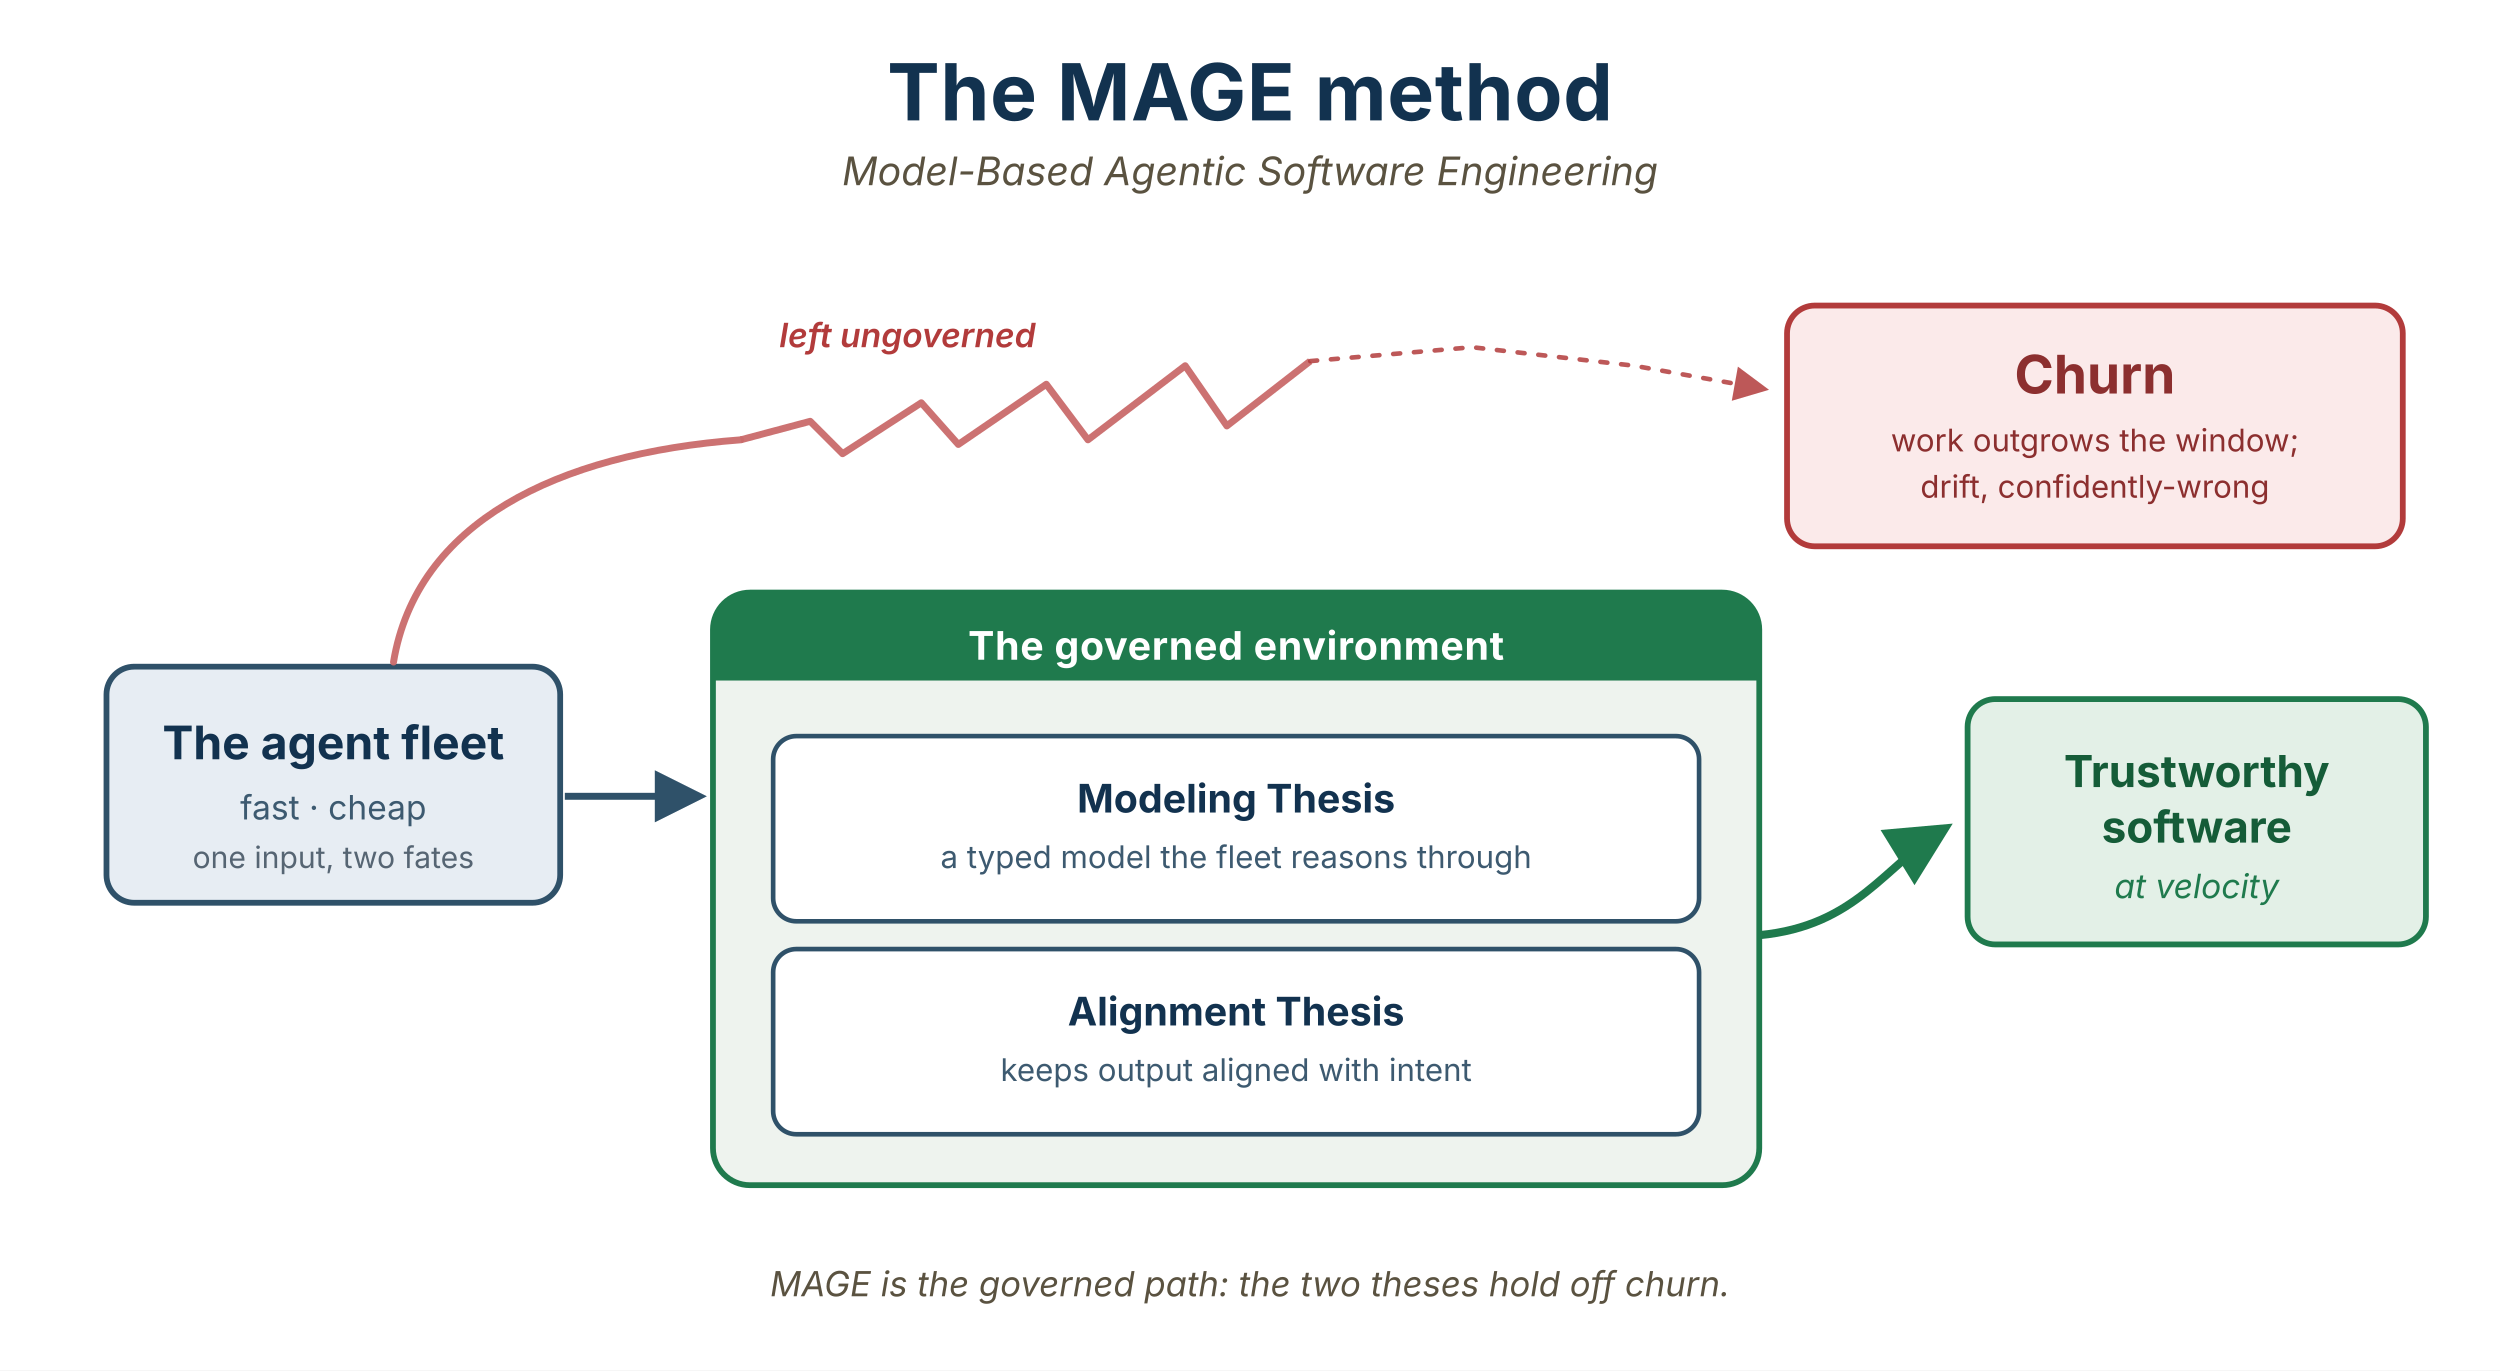
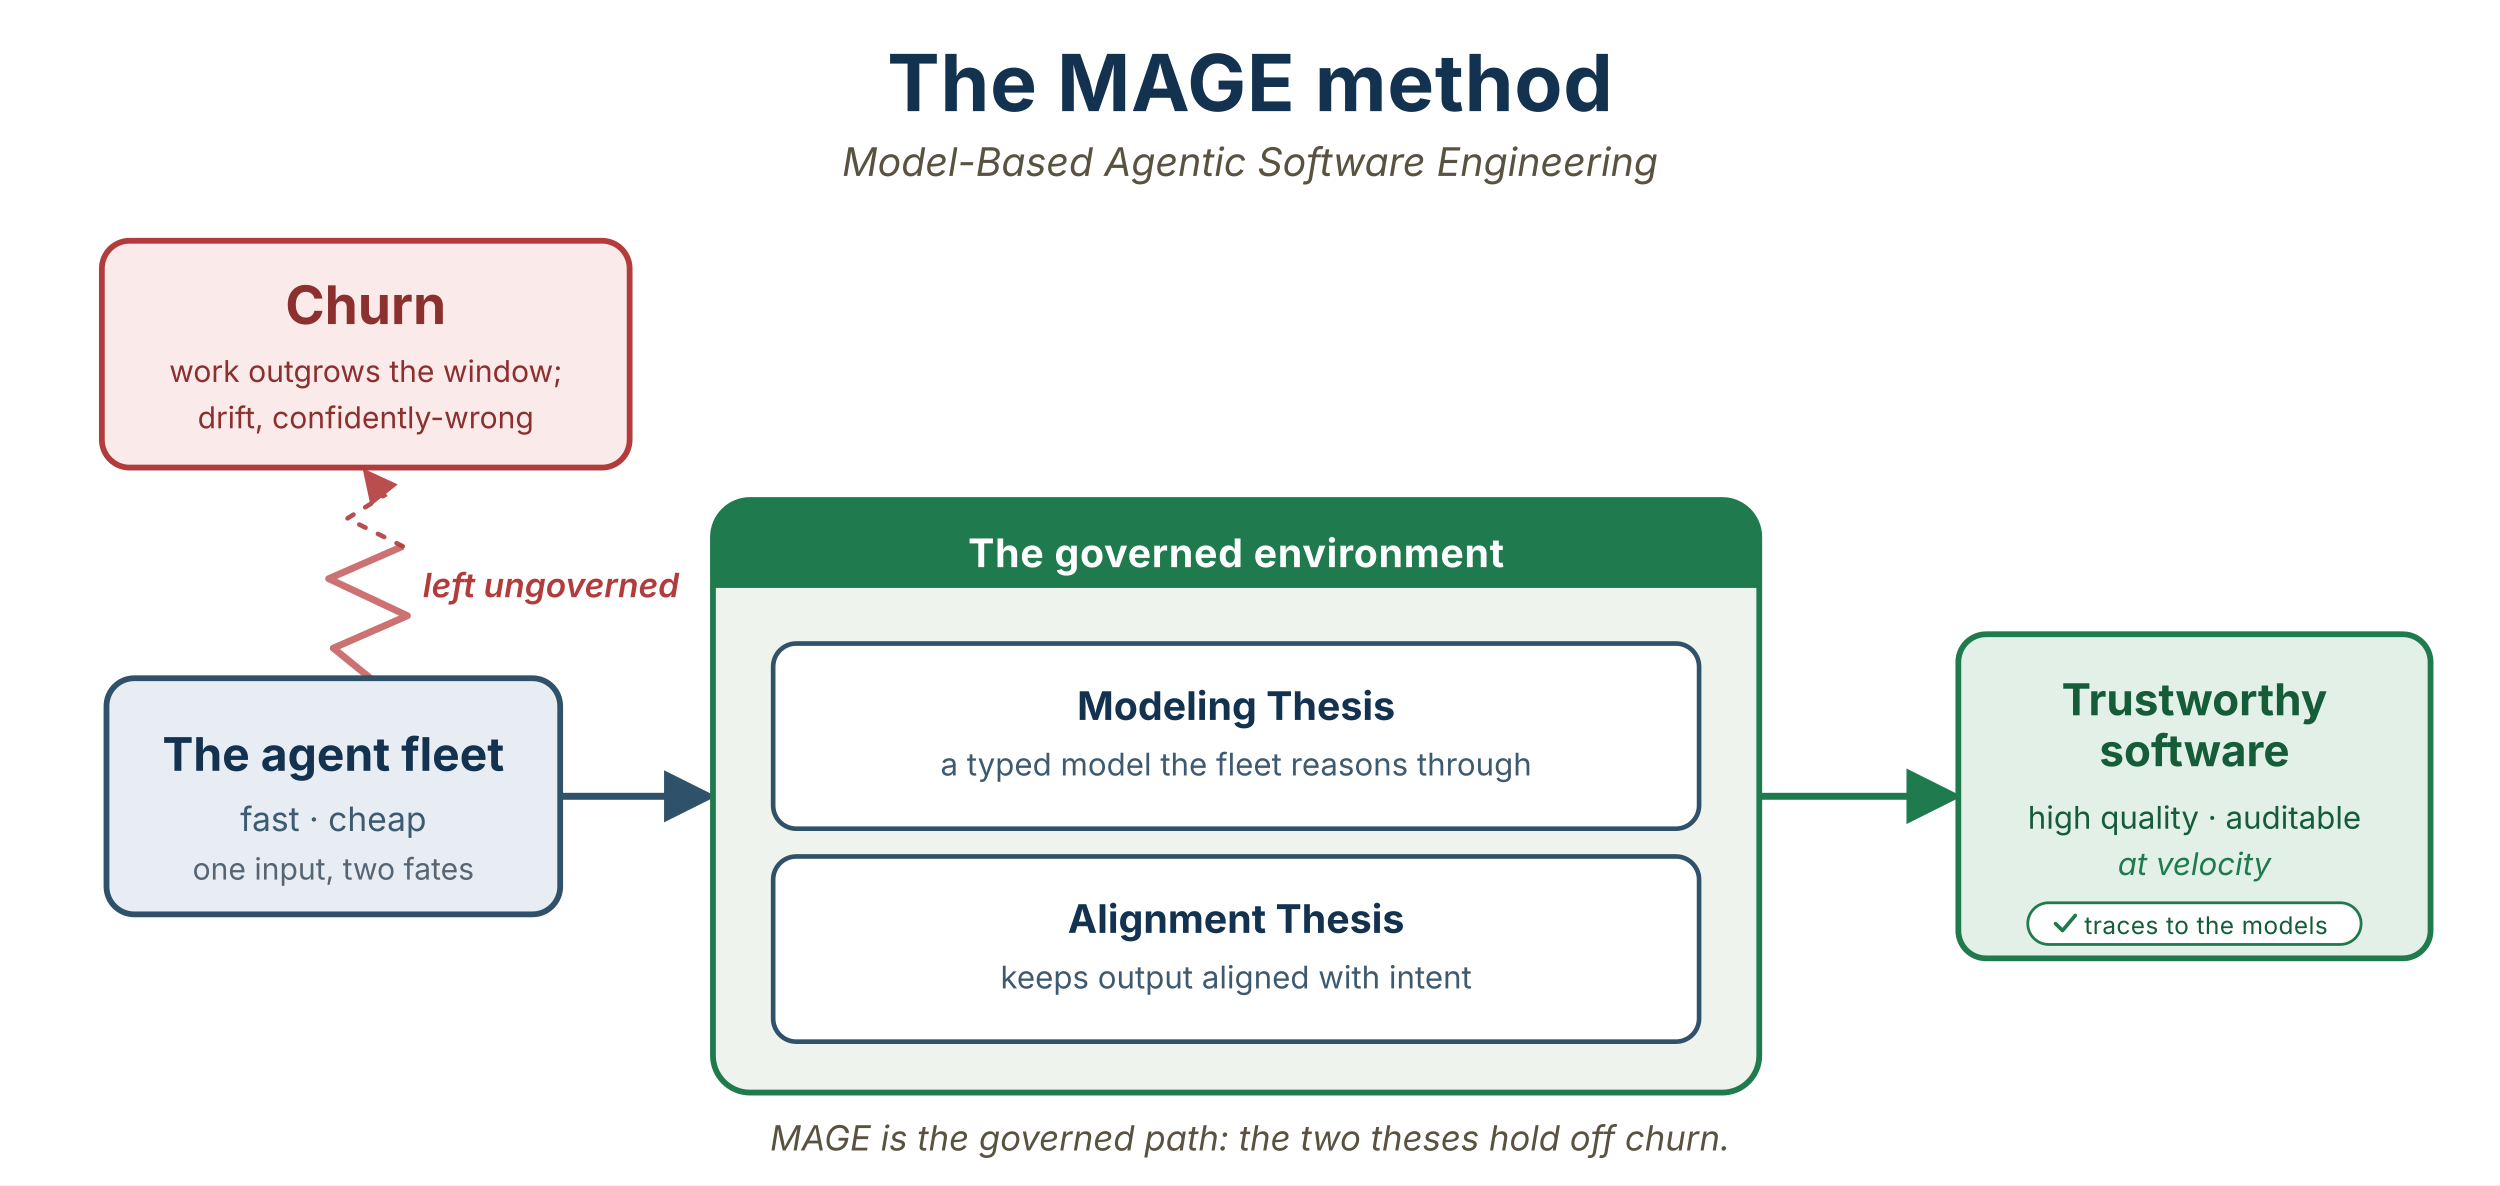
- <svg xmlns="http://www.w3.org/2000/svg" viewBox="0 0 1080 592" width="1080" height="592" font-family="'Avenir Next', Inter, system-ui, sans-serif">
+ <svg xmlns="http://www.w3.org/2000/svg" viewBox="0 0 1080 512" width="1080" height="512" font-family="'Avenir Next', Inter, system-ui, sans-serif">
  <defs>
    <marker id="mg-ah-red" viewBox="0 0 10 10" refX="8.5" refY="5" markerWidth="7.5" markerHeight="7.5" orient="auto-start-reverse">
      <path d="M0 0 L10 5 L0 10 z" fill="#b23b3b" />
    </marker>
    <marker id="mg-ah-green" viewBox="0 0 10 10" refX="8.5" refY="5" markerWidth="8" markerHeight="8" orient="auto-start-reverse">
      <path d="M0 0 L10 5 L0 10 z" fill="#1f7a4d" />
    </marker>
    <marker id="mg-ah-navy" viewBox="0 0 10 10" refX="8.5" refY="5" markerWidth="7.5" markerHeight="7.5" orient="auto-start-reverse">
      <path d="M0 0 L10 5 L0 10 z" fill="#2f5169" />
    </marker>
  </defs>
-   <rect x="0" y="0" width="1080" height="592" fill="#ffffff" />
-   <text x="540" y="52" text-anchor="middle" font-size="34" font-weight="700" fill="#12324f" letter-spacing="0.3">The MAGE method</text>
-   <text x="540" y="80" text-anchor="middle" font-size="17" font-style="italic" fill="#5a5240">Model-Based Agentic Software Engineering</text>
-   <rect x="46" y="288" width="196" height="102" rx="12" fill="#e7edf3" stroke="#2f5169" stroke-width="2.5" />
-   <text x="144" y="328" text-anchor="middle" font-size="20" font-weight="700" fill="#12324f">The agent fleet</text>
-   <text x="144" y="354" text-anchor="middle" font-size="14.5" fill="#3d5a70">fast · cheap</text>
-   <text x="144" y="375" text-anchor="middle" font-size="13" fill="#566573">one input, two fates</text>
-   <path d="M170 286 C 180 226, 240 196, 320 190" fill="none" stroke="#c96b6b" stroke-width="3" stroke-linecap="round" opacity="0.95" />
-   <path d="M320 190 L350 182 L364 196 L398 174 L414 192 L452 166 L470 190 L512 158 L530 184 L566 156" fill="none" stroke="#c96b6b" stroke-width="3" stroke-linejoin="round" opacity="0.95" />
-   <path d="M566 156 L636 150 L706 158 L762 168" fill="none" stroke="#b23b3b" stroke-width="2" stroke-dasharray="3 6" stroke-linecap="round" marker-end="url(#mg-ah-red)" opacity="0.85" />
-   <text x="392" y="150" text-anchor="middle" font-size="14.5" font-style="italic" fill="#b23b3b" font-weight="600">left ungoverned</text>
-   <rect x="772" y="132" width="266" height="104" rx="12" fill="#fbeaea" stroke="#b23b3b" stroke-width="2.5" />
-   <text x="905" y="170" text-anchor="middle" font-size="23" font-weight="700" fill="#8c2f2f">Churn</text>
-   <text x="905" y="195" text-anchor="middle" font-size="13.5" fill="#8c2f2f">work outgrows the window;</text>
-   <text x="905" y="215" text-anchor="middle" font-size="13.5" fill="#8c2f2f">drift, confidently-wrong</text>
-   <path d="M244 344 L302 344" fill="none" stroke="#2f5169" stroke-width="3" marker-end="url(#mg-ah-navy)" />
-   <rect x="308" y="256" width="452" height="256" rx="16" fill="#eef3ee" stroke="#1f7a4d" stroke-width="2.5" />
-   <path d="M308 272 a16 16 0 0 1 16 -16 h420 a16 16 0 0 1 16 16 v22 h-452 z" fill="#1f7a4d" />
-   <text x="534" y="285" text-anchor="middle" font-size="17" font-weight="700" fill="#ffffff" letter-spacing="0.3">The governed environment</text>
-   <rect x="334" y="318" width="400" height="80" rx="10" fill="#ffffff" stroke="#2f5169" stroke-width="2" />
-   <text x="534" y="351" text-anchor="middle" font-size="17" font-weight="700" fill="#12324f">Modeling Thesis</text>
-   <text x="534" y="375" text-anchor="middle" font-size="13.5" fill="#3d5a70">a typed model the fleet reasons through</text>
-   <rect x="334" y="410" width="400" height="80" rx="10" fill="#ffffff" stroke="#2f5169" stroke-width="2" />
-   <text x="534" y="443" text-anchor="middle" font-size="17" font-weight="700" fill="#12324f">Alignment Thesis</text>
-   <text x="534" y="467" text-anchor="middle" font-size="13.5" fill="#3d5a70">keeps output aligned with intent</text>
-   <path d="M760 404 C 802 400, 814 374, 840 358" fill="none" stroke="#1f7a4d" stroke-width="3.5" marker-end="url(#mg-ah-green)" />
-   <rect x="850" y="302" width="198" height="106" rx="12" fill="#e3f0e7" stroke="#1f7a4d" stroke-width="2.5" />
-   <text x="949" y="340" text-anchor="middle" font-size="19" font-weight="700" fill="#155c38">Trustworthy</text>
-   <text x="949" y="364" text-anchor="middle" font-size="19" font-weight="700" fill="#155c38">software</text>
-   <text x="949" y="388" text-anchor="middle" font-size="14.5" font-style="italic" fill="#1f7a4d">at velocity</text>
-   <text x="540" y="560" text-anchor="middle" font-size="15" font-style="italic" fill="#5a5240">MAGE is the governed path: the two theses hold off churn.</text>
+   <rect x="0" y="0" width="1080" height="512" fill="#ffffff" />
+   <text x="540" y="48" text-anchor="middle" font-size="34" font-weight="700" fill="#12324f" letter-spacing="0.3">The MAGE method</text>
+   <text x="540" y="76" text-anchor="middle" font-size="17" font-style="italic" fill="#5a5240">Model-Based Agentic Software Engineering</text>
+   <rect x="44" y="104" width="228" height="98" rx="12" fill="#fbeaea" stroke="#b23b3b" stroke-width="2.5" />
+   <text x="158" y="140" text-anchor="middle" font-size="23" font-weight="700" fill="#8c2f2f">Churn</text>
+   <text x="158" y="165" text-anchor="middle" font-size="13" fill="#8c2f2f">work outgrows the window;</text>
+   <text x="158" y="185" text-anchor="middle" font-size="13" fill="#8c2f2f">drift, confidently-wrong</text>
+   <path d="M160 293 L144 280 L176 266 L142 250 L174 236" fill="none" stroke="#c96b6b" stroke-width="3" stroke-linejoin="round" opacity="0.95" />
+   <path d="M174 236 L150 224 L166 214 L158 204" fill="none" stroke="#b23b3b" stroke-width="2" stroke-dasharray="3 6" stroke-linecap="round" marker-end="url(#mg-ah-red)" opacity="0.9" />
+   <text x="238" y="258" text-anchor="middle" font-size="14.5" font-style="italic" fill="#b23b3b" font-weight="600">left ungoverned</text>
+   <rect x="46" y="293" width="196" height="102" rx="12" fill="#e7edf3" stroke="#2f5169" stroke-width="2.5" />
+   <text x="144" y="333" text-anchor="middle" font-size="20" font-weight="700" fill="#12324f">The agent fleet</text>
+   <text x="144" y="359" text-anchor="middle" font-size="14.5" fill="#3d5a70">fast · cheap</text>
+   <text x="144" y="380" text-anchor="middle" font-size="13" fill="#566573">one input, two fates</text>
+   <path d="M242 344 L306 344" fill="none" stroke="#2f5169" stroke-width="3" marker-end="url(#mg-ah-navy)" />
+   <rect x="308" y="216" width="452" height="256" rx="16" fill="#eef3ee" stroke="#1f7a4d" stroke-width="2.5" />
+   <path d="M308 232 a16 16 0 0 1 16 -16 h420 a16 16 0 0 1 16 16 v22 h-452 z" fill="#1f7a4d" />
+   <text x="534" y="245" text-anchor="middle" font-size="17" font-weight="700" fill="#ffffff" letter-spacing="0.3">The governed environment</text>
+   <rect x="334" y="278" width="400" height="80" rx="10" fill="#ffffff" stroke="#2f5169" stroke-width="2" />
+   <text x="534" y="311" text-anchor="middle" font-size="17" font-weight="700" fill="#12324f">Modeling Thesis</text>
+   <text x="534" y="335" text-anchor="middle" font-size="13.5" fill="#3d5a70">a typed model the fleet reasons through</text>
+   <rect x="334" y="370" width="400" height="80" rx="10" fill="#ffffff" stroke="#2f5169" stroke-width="2" />
+   <text x="534" y="403" text-anchor="middle" font-size="17" font-weight="700" fill="#12324f">Alignment Thesis</text>
+   <text x="534" y="427" text-anchor="middle" font-size="13.5" fill="#3d5a70">keeps output aligned with intent</text>
+   <path d="M760 344 L844 344" fill="none" stroke="#1f7a4d" stroke-width="3" marker-end="url(#mg-ah-green)" />
+   <rect x="846" y="274" width="204" height="140" rx="12" fill="#e3f0e7" stroke="#1f7a4d" stroke-width="2.5" />
+   <text x="948" y="309" text-anchor="middle" font-size="19" font-weight="700" fill="#155c38">Trustworthy</text>
+   <text x="948" y="331" text-anchor="middle" font-size="19" font-weight="700" fill="#155c38">software</text>
+   <text x="948" y="358" text-anchor="middle" font-size="13.5" fill="#155c38">high quality · auditable</text>
+   <text x="948" y="378" text-anchor="middle" font-size="13.5" font-style="italic" fill="#1f7a4d">at velocity</text>
+   <rect x="876" y="390" width="144" height="18" rx="9" fill="#ffffff" stroke="#1f7a4d" stroke-width="1.2" />
+   <path d="M888 399 l3 3 l5.5 -6.5" fill="none" stroke="#1f7a4d" stroke-width="1.6" stroke-linecap="round" stroke-linejoin="round" />
+   <text x="953" y="403.5" text-anchor="middle" font-size="10.5" fill="#155c38" letter-spacing="0.2">traces to the models</text>
+   <text x="540" y="497" text-anchor="middle" font-size="15" font-style="italic" fill="#5a5240">MAGE is the governed path: the two theses hold off churn.</text>
</svg>
